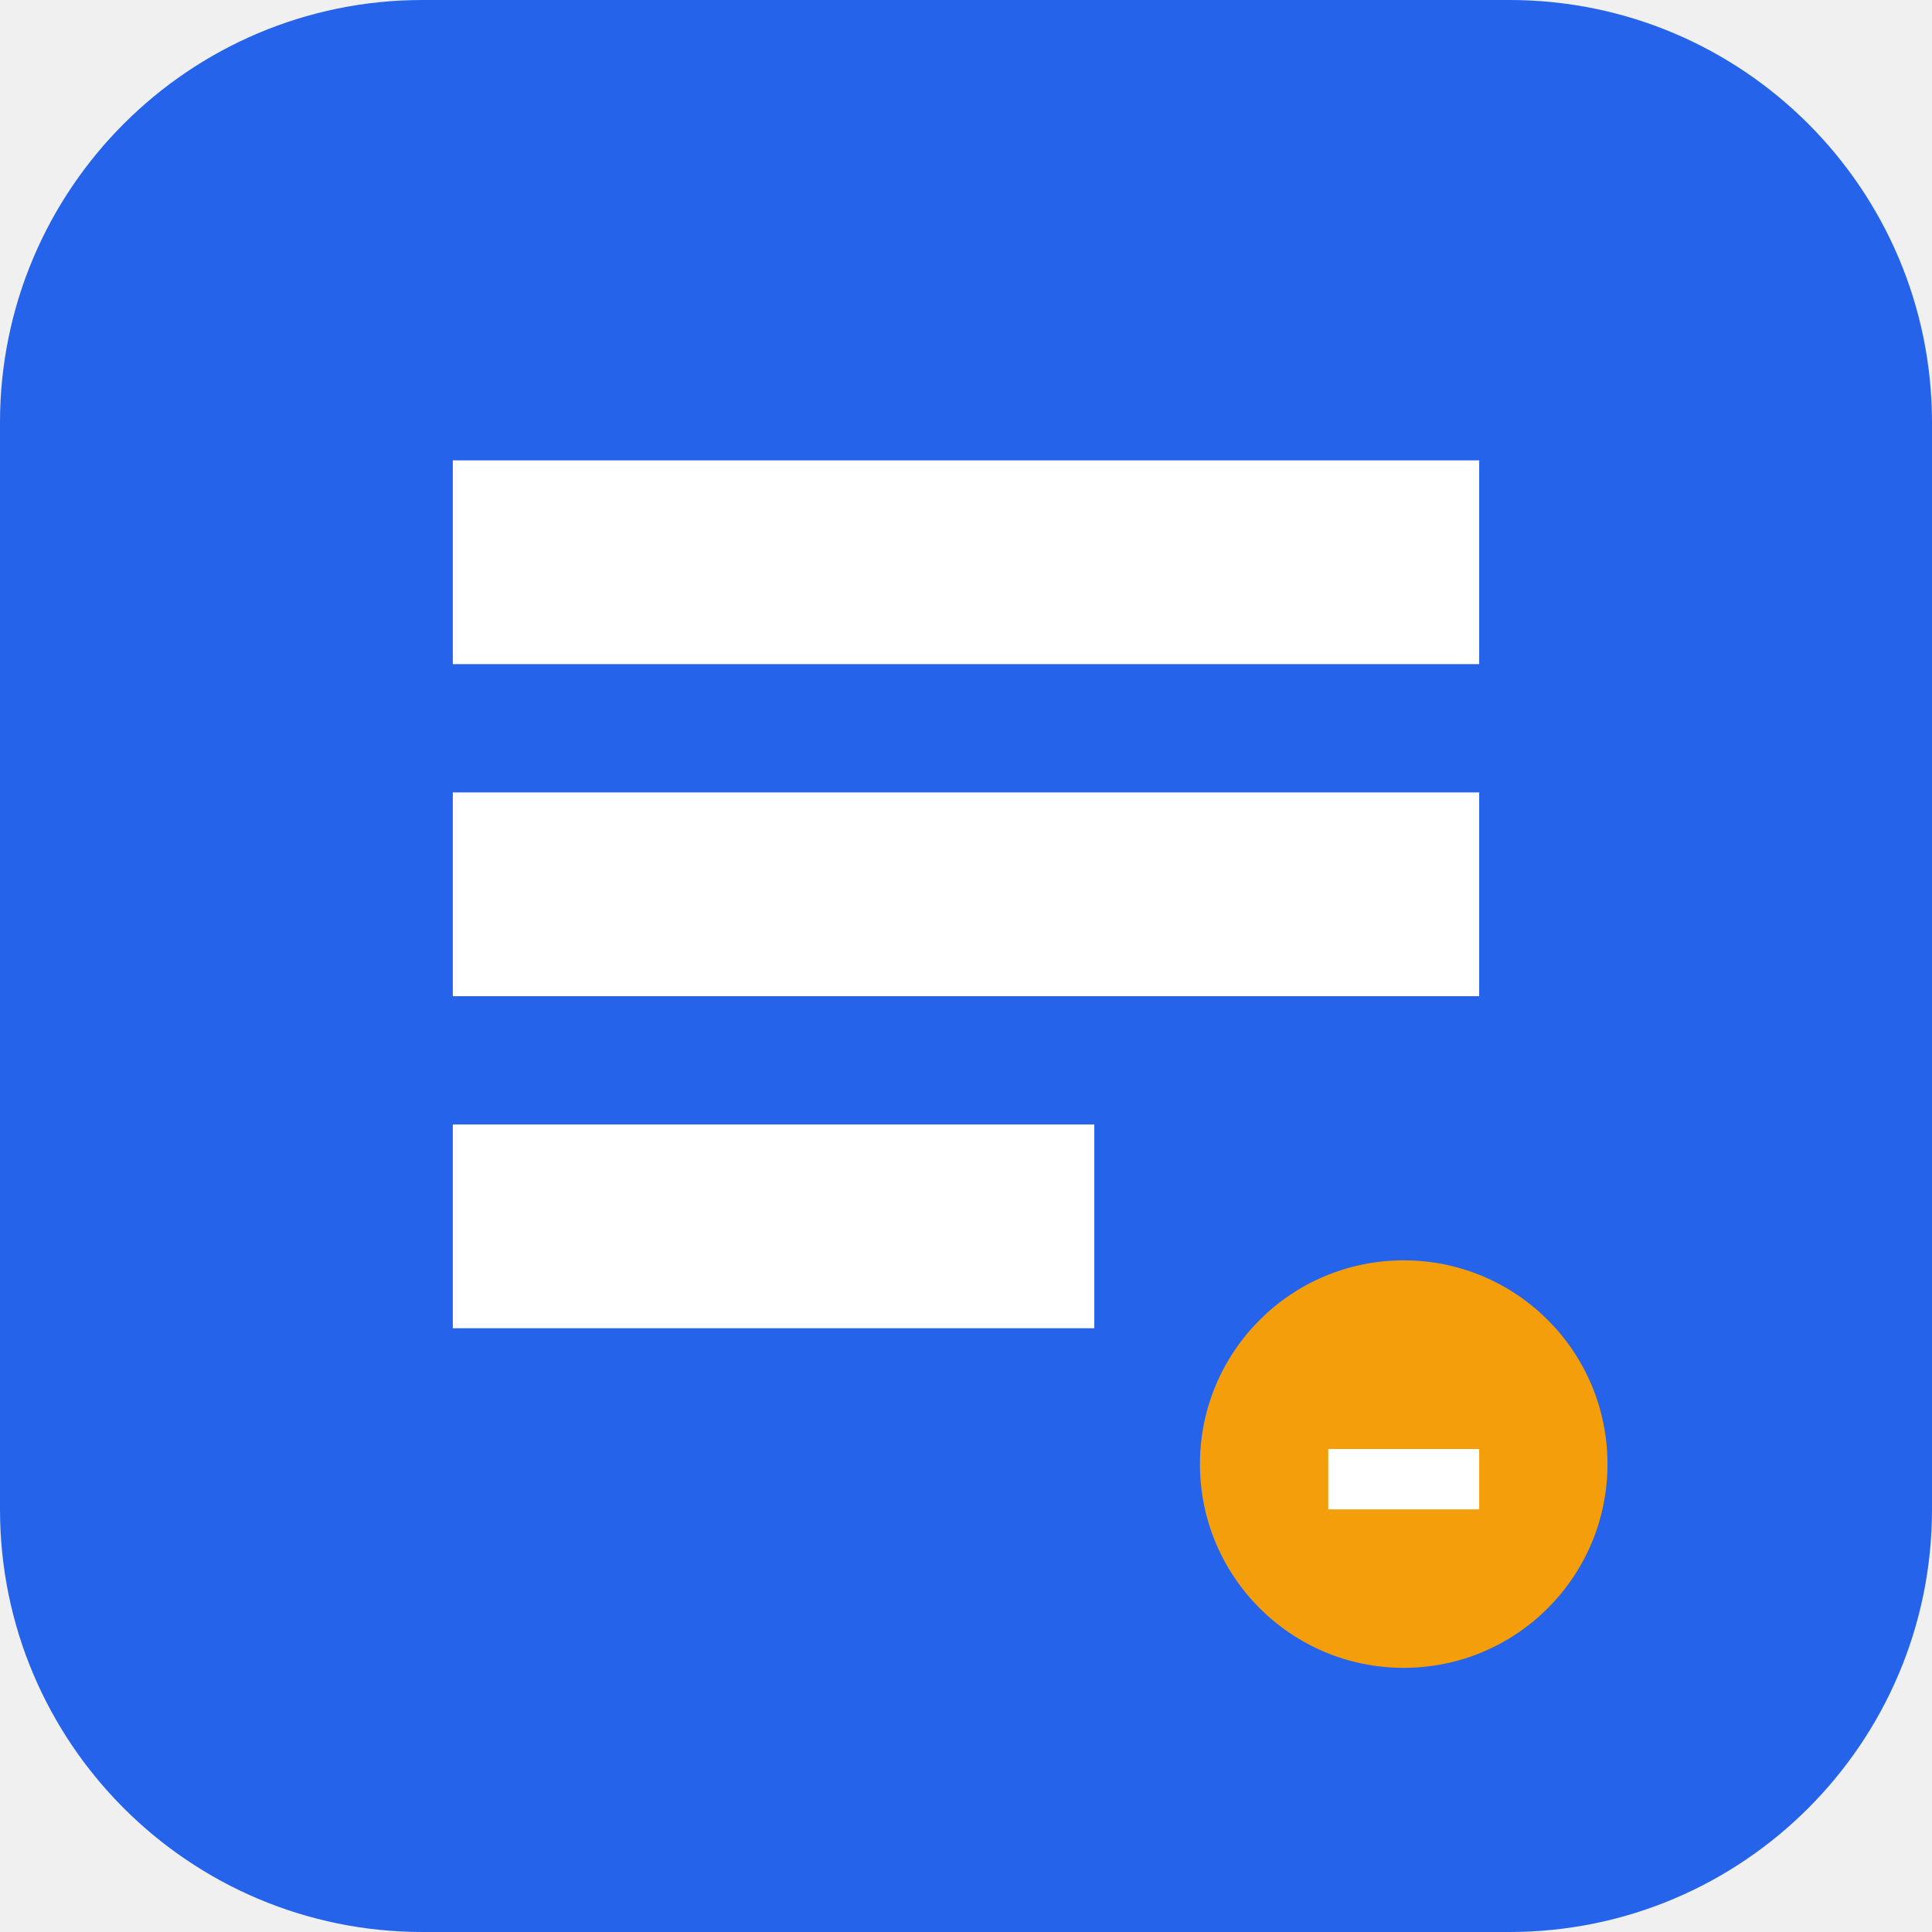
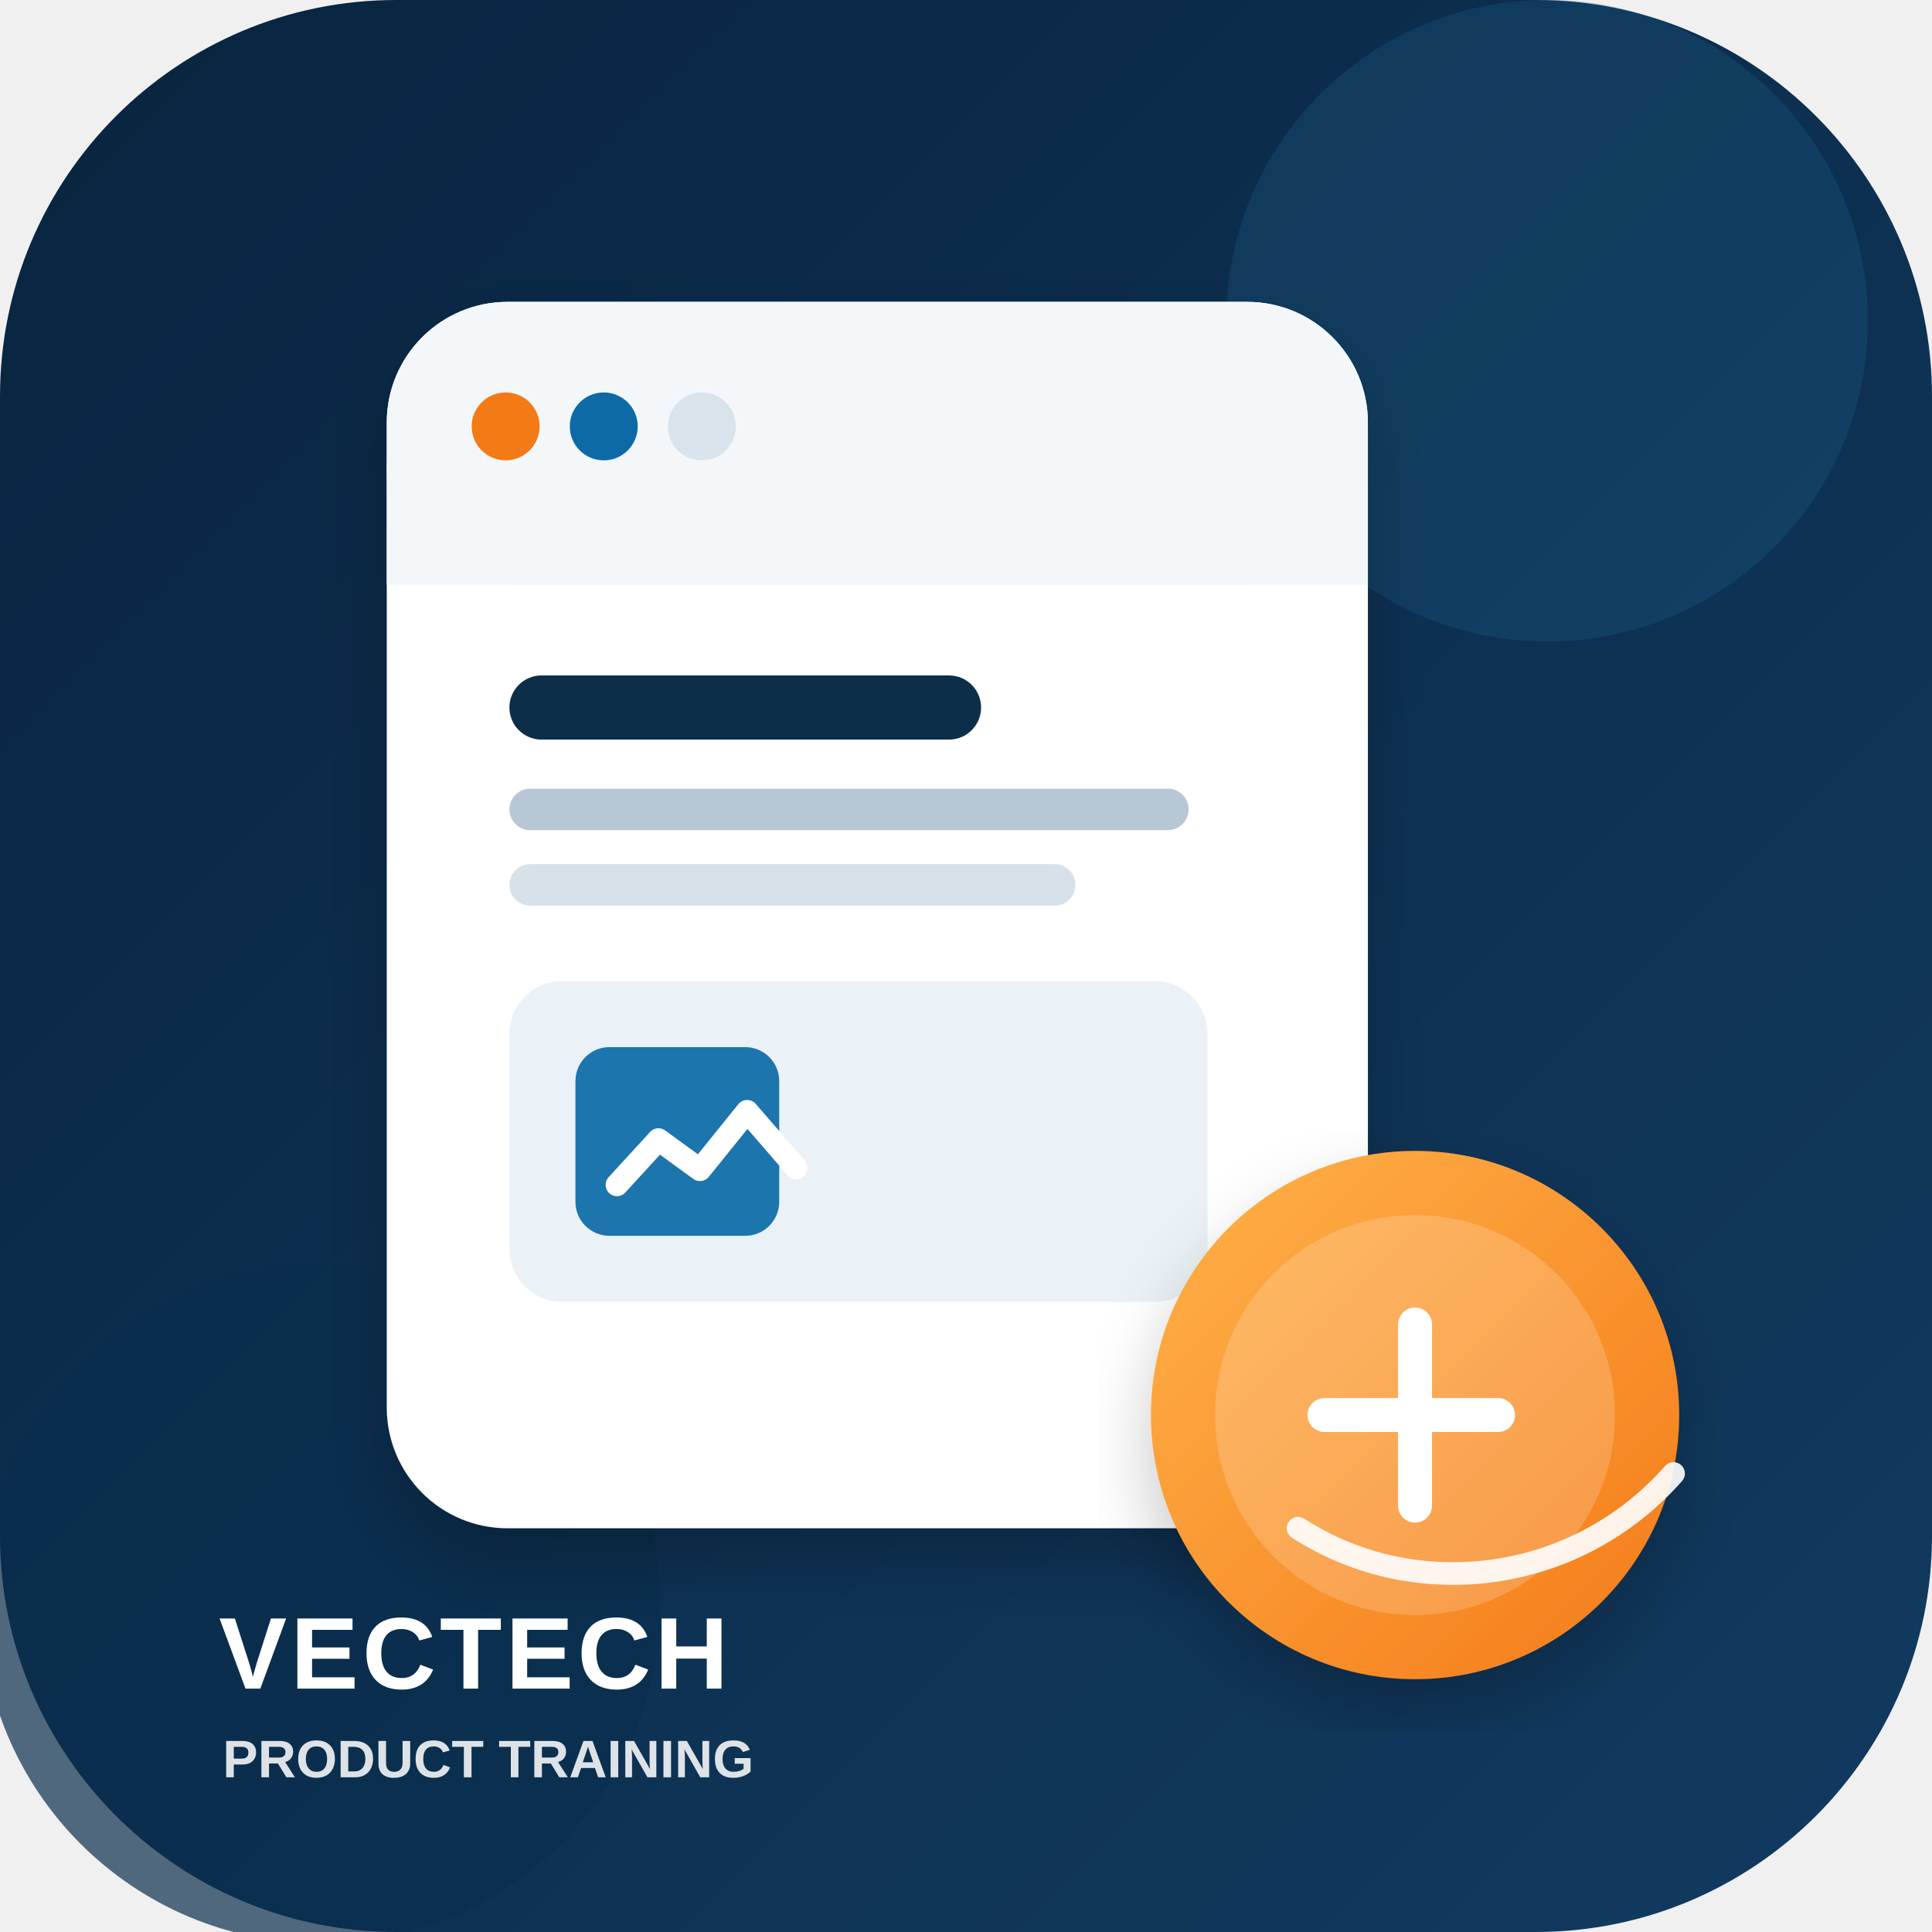
- <svg xmlns="http://www.w3.org/2000/svg" viewBox="0 0 512 512">
-   <rect width="512" height="512" rx="112" fill="#2563eb" />
-   <path fill="#fff" d="M120 122h272v54H120zm0 88h272v54H120zm0 88h170v54H120z" />
-   <circle cx="372" cy="388" r="54" fill="#f59e0b" />
-   <path fill="#fff" d="M352 384h40v16h-40z" />
+ <svg xmlns="http://www.w3.org/2000/svg" viewBox="0 0 1024 1024">
+   <defs>
+     <linearGradient id="bg" x1="0" y1="0" x2="1" y2="1">
+       <stop offset="0" stop-color="#08243F" />
+       <stop offset="1" stop-color="#123B61" />
+     </linearGradient>
+     <linearGradient id="acc" x1="0" y1="0" x2="1" y2="1">
+       <stop offset="0" stop-color="#FFB24A" />
+       <stop offset="1" stop-color="#F47A18" />
+     </linearGradient>
+     <filter id="s">
+       <feDropShadow dx="0" dy="18" stdDeviation="18" flood-opacity=".22" />
+     </filter>
+   </defs>
+   <rect width="1024" height="1024" rx="210" fill="url(#bg)" />
+   <circle cx="820" cy="170" r="170" fill="#1B567E" opacity=".35" />
+   <circle cx="170" cy="850" r="180" fill="#0A2D4D" opacity=".7" />
+   <g filter="url(#s)">
+     <rect x="205" y="160" width="520" height="650" rx="64" fill="#fff" />
+     <rect x="205" y="160" width="520" height="150" rx="64" fill="#F4F7FA" />
+     <rect x="205" y="246" width="520" height="64" fill="#F4F7FA" />
+     <circle cx="268" cy="226" r="18" fill="#F47A18" />
+     <circle cx="320" cy="226" r="18" fill="#0B6AA7" />
+     <circle cx="372" cy="226" r="18" fill="#D8E3EC" />
+     <rect x="270" y="358" width="250" height="34" rx="17" fill="#0B2D4A" />
+     <rect x="270" y="418" width="360" height="22" rx="11" fill="#B8C7D5" />
+     <rect x="270" y="458" width="300" height="22" rx="11" fill="#D7E1EA" />
+     <rect x="270" y="520" width="370" height="170" rx="28" fill="#EAF2F7" />
+     <rect x="305" y="555" width="108" height="100" rx="18" fill="#0B6AA7" opacity=".92" />
+     <path d="M327 628l22-24 22 16 25-31 26 30" fill="none" stroke="#fff" stroke-width="12" stroke-linecap="round" stroke-linejoin="round" />
+   </g>
+   <g transform="translate(610 610)" filter="url(#s)">
+     <circle cx="140" cy="140" r="140" fill="url(#acc)" />
+     <circle cx="140" cy="140" r="106" fill="#fff" opacity=".18" />
+     <path d="M92 140h92M140 92v96" stroke="#fff" stroke-width="18" stroke-linecap="round" />
+     <path d="M78 200c25 16 53 24 82 24 46 0 88-20 117-53" fill="none" stroke="#fff" stroke-width="12" stroke-linecap="round" opacity=".9" />
+   </g>
+   <g font-family="Arial,Microsoft JhengHei,sans-serif" font-weight="800" fill="#fff">
+     <text x="116" y="895" font-size="54" letter-spacing="2">VECTECH</text>
+     <text x="118" y="942" font-size="28" opacity=".86">PRODUCT TRAINING</text>
+   </g>
</svg>
